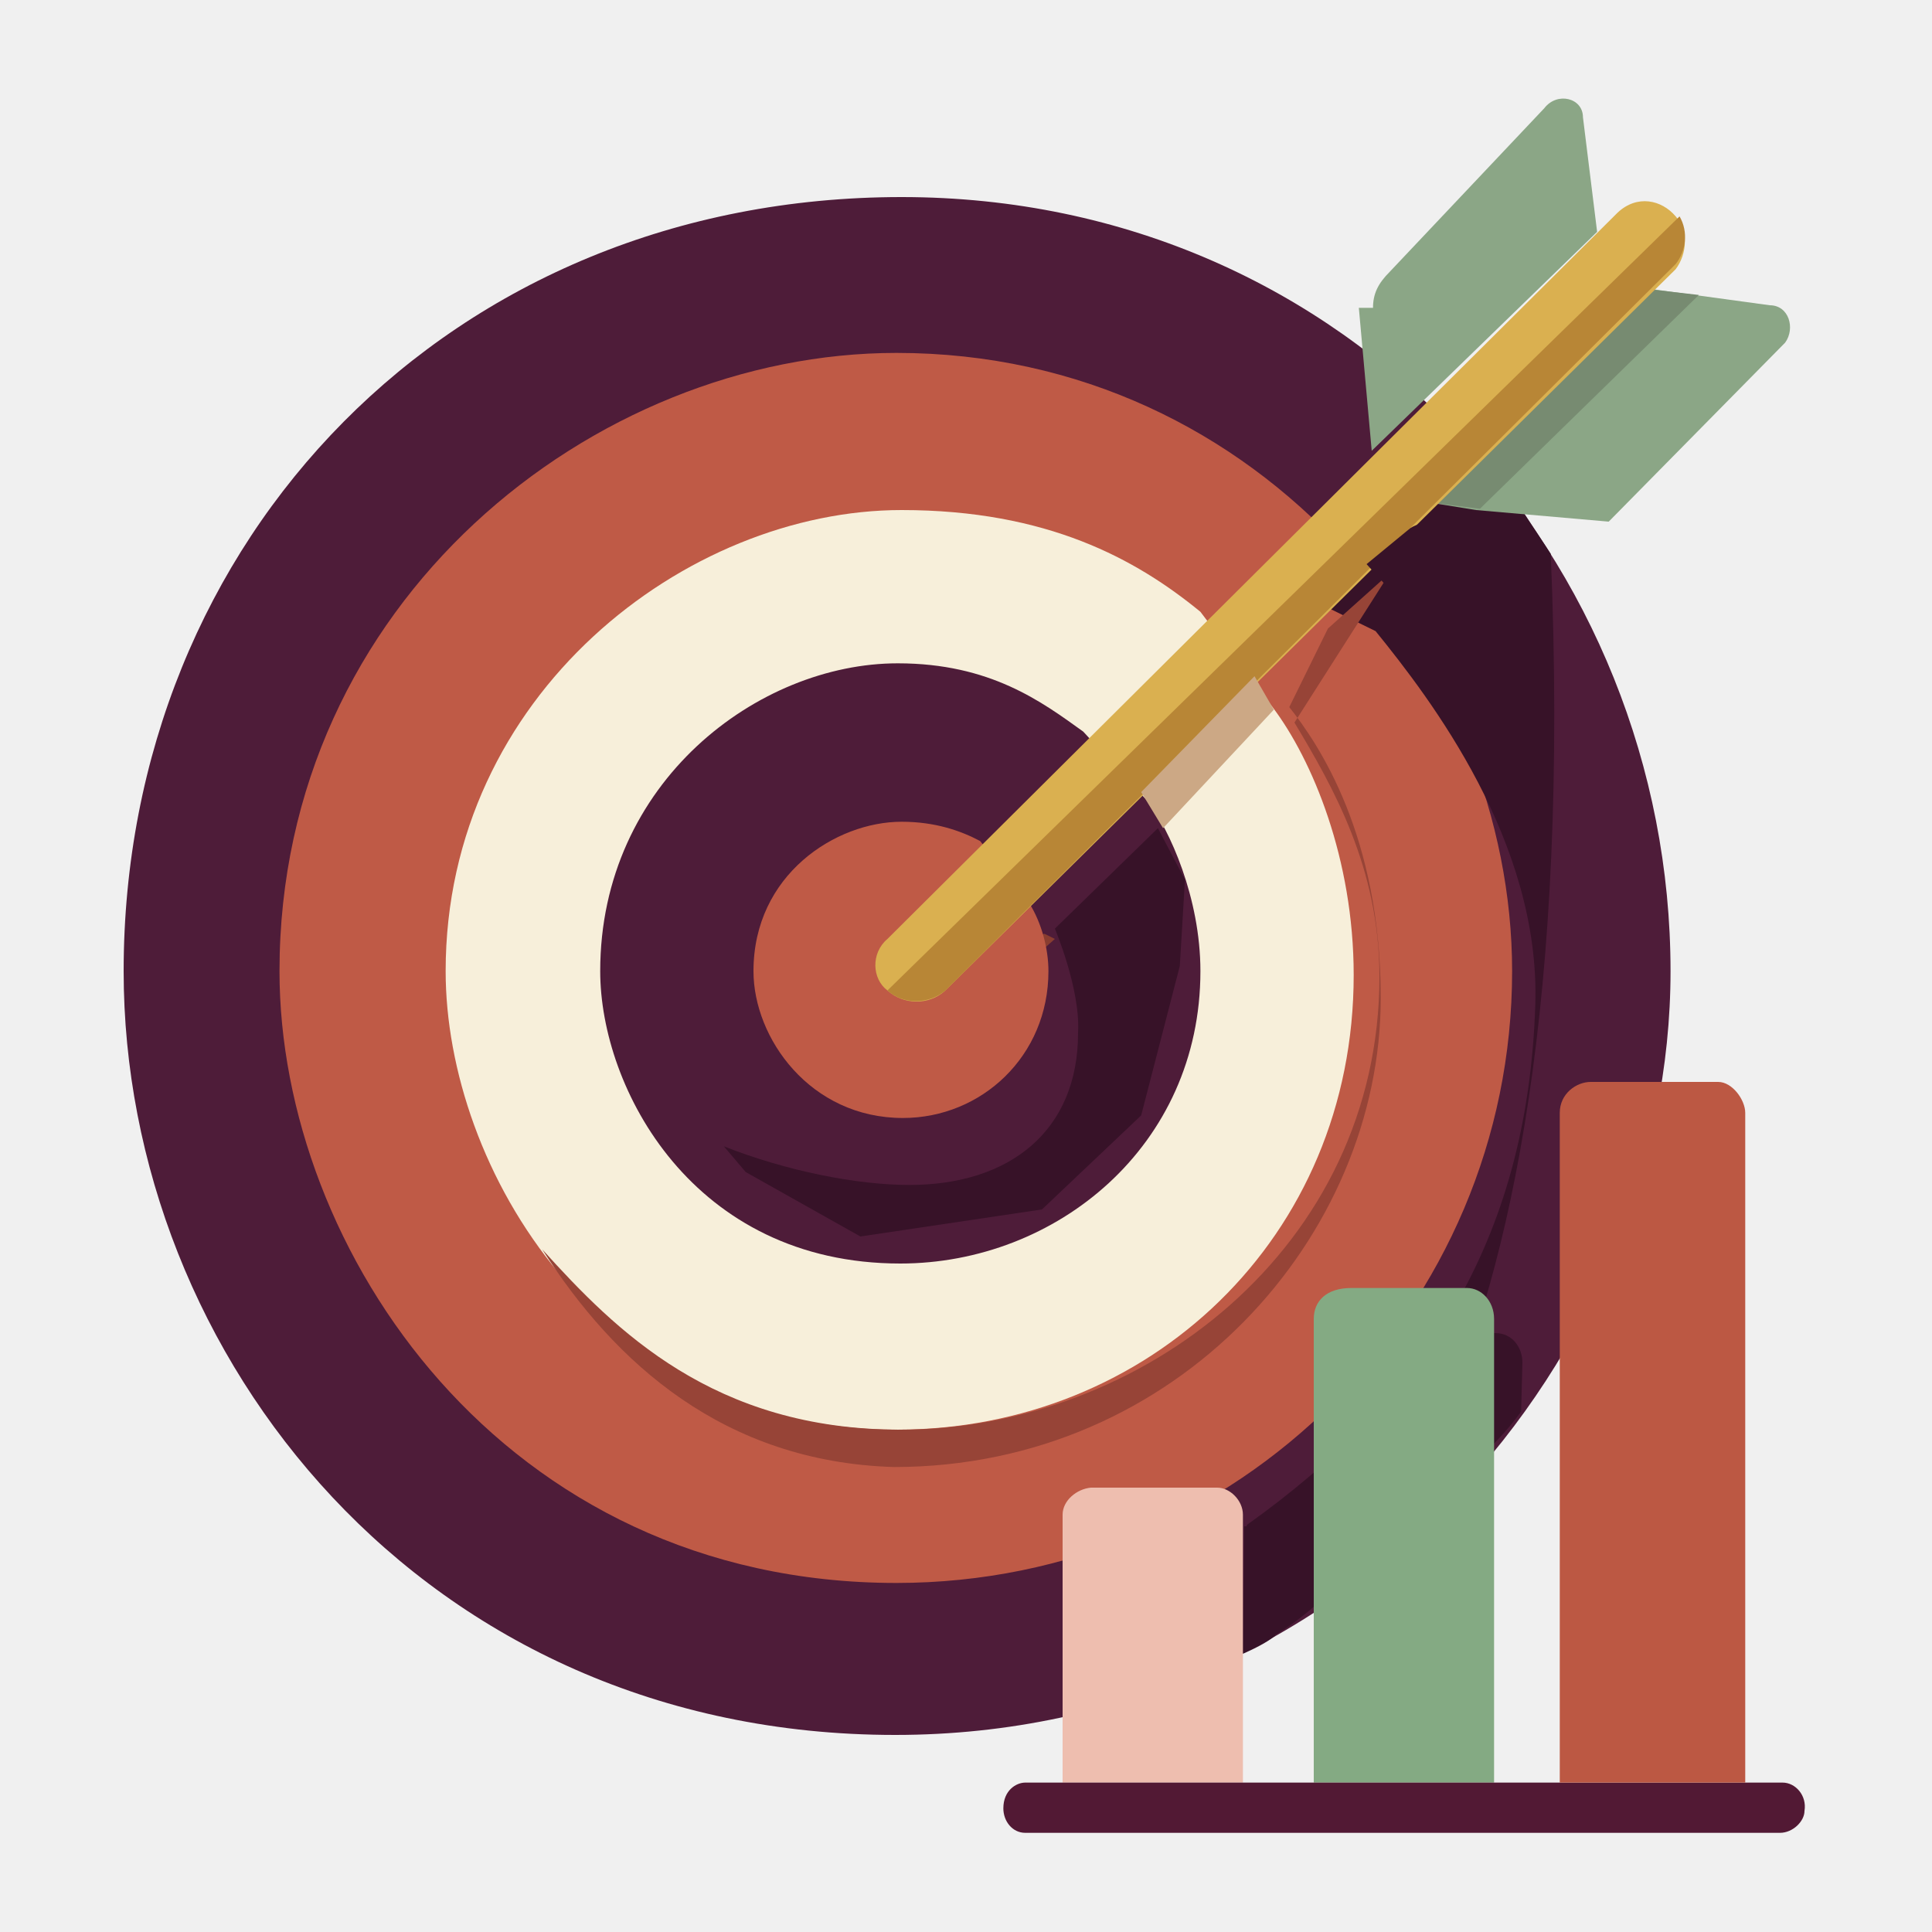
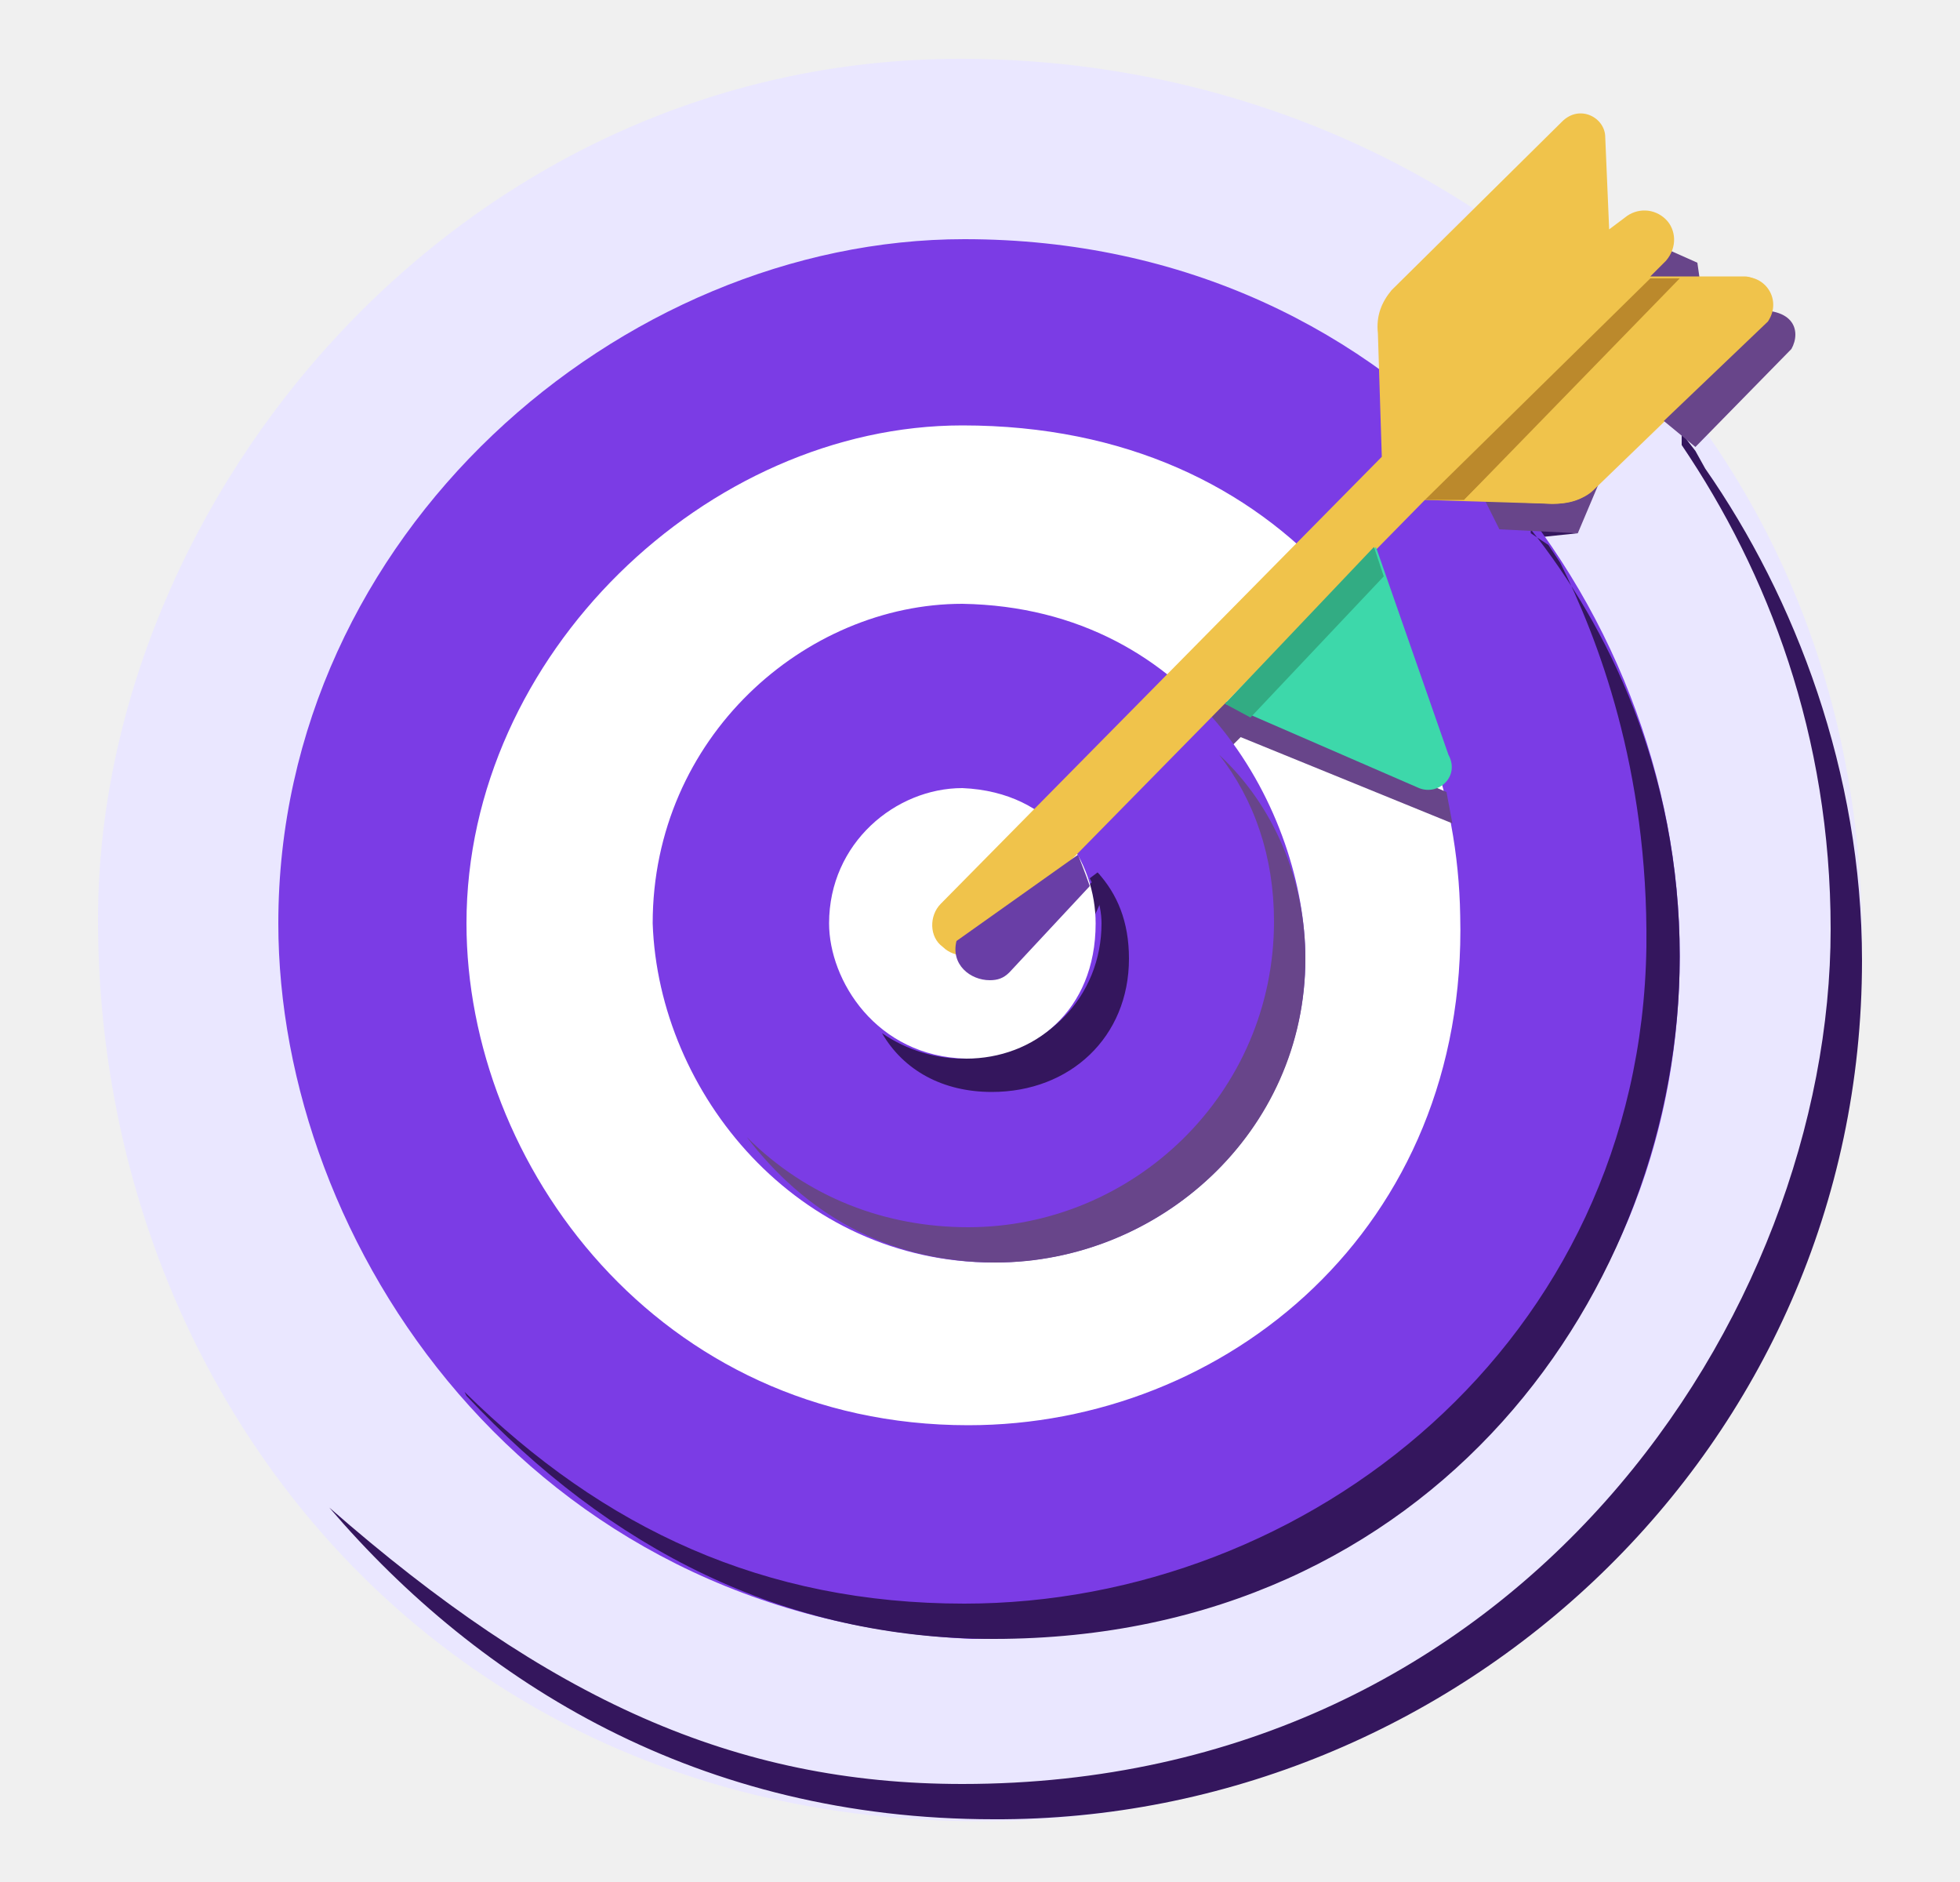
- <svg xmlns="http://www.w3.org/2000/svg" viewBox="0 0 150 150">
-   <style type="text/css">.cls-0 {fill:#4E1C39;}
- .cls-1 {fill:#BF5A46;}
- .cls-2 {fill:#F7EFDA;}
- .cls-3 {fill:#8BA686;}
- .cls-4 {fill:#778B71;}
- .cls-5 {fill:#DAB050;}
- .cls-6 {fill:#B88636;}
- .cls-7 {fill:#974437;}
- .cls-8 {fill:#CCA885;}
- .cls-9 {fill:#371228;}
- .cls-10 {fill:#893D30;}
- .cls-11 {fill:#84AA83;}
- .cls-12 {fill:#EEBEAF;}
- .cls-13 {fill:#521934;}
- .cls-14 {fill:#BC5843;}
- .cls-15 {fill:#8FA581;}
- .cls-16 {fill:#3C152C;}</style>
-   <path class="cls-0" d="m129.7 75.4c0-31.7-24.7-60.1-59.7-60.1s-60.4 26.5-60.4 60.1c0 29.9 23.3 59.3 59.9 59.3 35.5 0 60.2-29.6 60.2-59.3z" />
-   <path class="cls-1" d="m117.4 75.4c0-23.5-19.2-48-47.8-48-23.5 0-47.9 19.3-47.9 48 0 21.6 17.3 47.5 47.9 47.5 26.6 0 47.8-21.4 47.8-47.5z" />
-   <path class="cls-9" d="m120.4 43-2.1-3.2-8.3-0.8-8.1 7.6 4.9 2.4c4.3 5.3 12.8 16.4 12.4 29-0.6 18.6-8.8 30.7-22.4 40.4v9.6c5.4-1.9 26.5-15.7 23.6-85z" />
-   <path class="cls-2" d="m93.2 47.5c-5-4.1-11.9-7.9-23.2-7.9-16.7 0-35.4 14.3-35.4 35.8 0 15.2 11.9 35.6 35 35.6 19.6 0 35.5-14.9 35.5-35.3 0-9-3.2-16.7-6.3-20.8l-5.6-7.4z" />
-   <path class="cls-0" d="m84.1 56.8c-3.2-2.3-7.2-5.3-14.4-5.3-10.8 0-23.1 9.2-23.1 23.9 0 9.1 7.2 22.7 23.3 22.7 12.1 0 23.3-9.1 23.3-22.7 0-5.7-2.4-11-4.1-13.2l-5-5.4z" />
-   <path class="cls-7" d="m107.9 44.5-4.8 4.3-3 6.1c2.3 2.9 7.1 10 7.1 22.6 0 18.4-15.7 36.4-37.8 36.4-13.2-0.4-21.7-8.1-27.3-16.9 5.7 6.3 13.3 14 27.8 14 18.7 0 37.2-14.1 37.2-35.2 0-8.4-3.6-14.7-6.6-19.7l7.4-11.6z" />
-   <path class="cls-9" d="m81.9 72.1 8-7.8 2.1 4-0.4 6.7-3 11.6-7.7 7.3-14.1 2.1-8.9-5-1.7-2c4.8 1.9 10.3 3 14.4 3 7.8 0 13.1-4.2 13.1-11.8 0.2-3.4-1.8-8.1-1.8-8.1z" />
-   <path class="cls-10" d="m81.1 72.5 0.8 0.4-6.9 6.1c-1.5 1.5-4.6 1.5-5.6-1.6l3.2-3.3 8.5-1.6z" />
-   <path class="cls-1" d="m76.1 65.3c-1.5-0.8-3.5-1.5-6.1-1.5-5.1 0-11.5 4.1-11.5 11.6 0 5.2 4.4 11.4 11.6 11.4 6.1 0 11.3-4.8 11.3-11.4 0-1.7-0.5-3.7-1.5-5.3l-3.8-4.8z" />
-   <path class="cls-3" d="m106.6 23.9c0-1.1 0.4-1.9 1.3-2.8l12-12.7c1-1.3 3-0.8 3 0.7l1.1 8.9-17.5 17-1-11.1z" />
-   <path class="cls-3" d="m114.6 39.6 10.3 0.9 13.7-13.9c0.8-1.1 0.3-2.9-1.2-2.9l-9.5-1.3-17 16.6 3.7 0.6z" />
-   <path class="cls-4" d="m127.5 22.4-16.6 16.6 4 0.5 17-16.6z" />
-   <path class="cls-5" d="m68.9 76.9c1.2 1.1 3.2 1.2 4.5 0l56.7-56c0.9-1.2 1-3 0-4.1-1.1-1.3-3-1.7-4.5-0.3l-56.7 56.4c-1.3 1.1-1.2 3.1 0 4z" />
-   <path class="cls-6" d="m68.9 76.9c1.2 1.1 3.2 1.1 4.5 0l56.7-56.4c0.8-1 1-2.5 0.3-3.7l-61.5 60.1z" />
-   <path class="cls-8" d="m98.9 55.1-8.6 9.2-1.7-2.8 8.8-9z" />
-   <path class="cls-9" d="m99.1 120.6c0-1.1-0.7-2.1-2-2.1h-0.5l-0.1 9.9c0.9-0.4 1.9-0.9 2.5-1.4l0.1-6.4z" />
-   <path class="cls-9" d="m118.2 105.8c0-1.2-0.8-2.3-2.1-2.3h-1.4l-0.2 9.9c1.1-0.8 2.5-2.3 3.6-3.8l0.1-3.8z" />
-   <path class="cls-11" d="m116 138.4v-36c0-1.4-1-2.4-2.1-2.4h-9c-1.9 0-2.9 1-2.9 2.4v36h14z" />
-   <path class="cls-12" d="m96.5 138.4v-20.8c0-1.1-1-2.1-2-2.1h-9.8c-1.1 0.1-2.2 1-2.2 2.1v20.8h14z" />
-   <path class="cls-13" d="m138.2 142.3h-58.6c-1 0-1.7-0.9-1.7-1.9 0-1.4 1-2 1.7-2h58.8c1 0 1.9 1 1.7 2.2 0 0.8-0.9 1.7-1.9 1.7z" />
-   <path class="cls-14" d="m135.5 138.4v-52c0-1-1-2.4-2.1-2.4h-9.9c-1.1 0-2.4 0.9-2.4 2.4v52h14.4z" />
-   <path class="cls-9" d="m106.1 43.8 2 2.2 4.4-4.1q-1.4-1.9-3-0.9l-3.4 2.8z" />
-   <path class="cls-16" d="m90.4 64.3" />
+ <svg xmlns="http://www.w3.org/2000/svg" viewBox="0 0 100 96">
+   <style type="text/css">.cls-0 {fill:#EAE7FF;}
+ .cls-1 {fill:#34165D;}
+ .cls-2 {fill:#7B3CE5;}
+ .cls-3 {fill:#FFFFFF;}
+ .cls-4 {fill:#68458A;}
+ .cls-5 {fill:#F0C34B;}
+ .cls-6 {fill:#BB892C;}
+ .cls-7 {fill:#3DD8AA;}
+ .cls-8 {fill:#32AC83;}
+ .cls-9 {fill:#693EA6;}</style>
+   <path class="cls-0" d="m95 48c0 21.5-17.4 44.9-45 44.9s-45-21.7-45-46c0-21.4 18.4-43.9 44-43.9 24.6 0 46 18 46 45z" />
+   <path class="cls-1" d="m87 23.9-0.5-0.9-0.7-0.9v0.6c4.4 6.5 7.6 14.8 7.6 24.7 0 19.6-15.8 43.6-44.3 43.6-11.6 0-21.1-4.3-32.3-14.1 7.7 9 18.9 15.9 33.9 15.9 23.6 0.1 44.3-18.9 44.3-43.8 0-9.6-3.4-18.5-8-25.1z" />
+   <path class="cls-1" d="m78.1 26.9h-3.8l-2.2 2.1 3.6 10-0.4 3h0.7c0.3 1.6 0.5 3.2 0.5 6.6 0 10.6-8.6 23.1-23.5 24.8-10.5 0.6-17.4-3.9-21.9-9.3l-0.6-0.1c4.9 6.3 12.7 11.1 21.8 10.3 14.6-0.7 23.9-12.5 23.9-25.6 0-2.3-0.3-4.7-0.9-7l0.1-1.1-3.6-10.6 2-2.1 6.7-0.7-2.4-0.3z" />
+   <path class="cls-2" d="m49.2 12.2c-17.5 0-35 15-35 34.9 0 16.3 12.7 35.5 35.4 36.5 18.4 0.1 36.1-13.5 36.1-34.9 0-17.8-13.9-36.5-36.5-36.5z" />
+   <path class="cls-1" d="m79.6 28.7-0.6-0.9-0.9-0.6v-0.2c3.9 4.9 7.6 12.3 7.6 21.8 0 16.9-12.5 34.8-35 34.8-10.7 0-19.6-4.6-26.9-12.4l-0.1-0.2c7.1 7 15.3 10.8 25.5 10.8 17.5 0 34.5-13.3 34.8-33.5 0.1-9.1-2.5-15.8-4.4-19.6z" />
+   <path class="cls-3" d="m49.1 21.7c-13 0-25.3 11.7-25.3 25.4 0 12.3 9.8 25.6 25.6 25.6 13.1 0 25.5-10 25.1-26-0.2-12.4-8.7-25-25.4-25z" />
+   <path class="cls-4" d="m62.4 38.5 0.9-0.9 10.8 4.4-0.3-1.6-10.8-4.6-3.8-0.1 3.2 2.8z" />
+   <path class="cls-2" d="m49.1 30.8c-8 0-15.8 6.8-15.8 16.3 0.3 8.7 7.4 17.3 17.4 17.3 8.8 0 15.9-7 15.9-15.5 0-7.3-5.5-17.9-17.5-18.1z" />
+   <path class="cls-4" d="m62.2 38.5c1.8 2.3 2.8 5.2 2.8 8.5 0 8.8-7.2 15.6-15.6 15.6-4.2 0-8.2-1.5-11.3-4.6 2.9 3.8 7.1 6.4 12.7 6.4 8.3 0 15.8-6.6 15.8-15.5 0-4-1.6-7.8-4.4-10.4z" />
+   <path class="cls-1" d="m56.1 44.6-5.4 5.5-1.9-2.1c-0.7 3 5 4 7.4-2.1l-0.1-1.3z" />
+   <path class="cls-1" d="m56 44.5-0.4 0.3 0.2 0.4c0.3 0.8 0.4 1.4 0.4 1.9 0 3.7-2.8 6.8-7.1 6.9-1.3 0-2.8-0.4-4.1-1.3 1.1 1.9 3.1 3 5.6 3 4 0 7-2.8 7-6.8 0-1.9-0.6-3.3-1.6-4.4z" />
+   <path class="cls-3" d="m49.1 40.2c-3.4 0-6.8 2.8-6.8 6.9 0 2.9 2.4 6.8 7 6.9 3.4 0 6.6-2.4 6.6-6.9 0-3.1-2.1-6.7-6.8-6.9z" />
+   <path class="cls-4" d="m81.2 7.4 0.1 6 2.6-1.2 2.7 1.2 0.2 1.4-1.1 0.1-5.2 12.3-4-0.2-1.5-3 6.2-16.6z" />
+   <path class="cls-5" d="m90.2 15.1c-0.2-0.6-0.7-1-1.2-1h-4.8l0.8-0.8c0.6-0.7 0.5-1.6 0-2.1-0.6-0.6-1.5-0.6-2.1-0.1l-0.8 0.6-0.2-4.7c0-1-1.3-1.7-2.2-0.8l-8.7 8.6c-0.5 0.6-0.8 1.3-0.7 2.2l0.2 6.3-22.5 22.8c-0.6 0.6-0.6 1.7 0.1 2.2 0.6 0.6 1.7 0.6 2.3-0.1l22.3-22.7 6.5 0.2c0.7 0 1.6-0.2 2.1-0.7l8.9-8.6c0.3-0.3 0.3-0.9 0-1.3z" />
+   <path class="cls-6" d="m74.7 25.5 11.4-11.3h-1.9l-11.5 11.3h2z" />
+   <path class="cls-7" d="m62.5 35.9 9.9 4.3c1 0.4 2.1-0.6 1.5-1.7l-3.7-10.6-7.7 8z" />
+   <path class="cls-8" d="m62.5 35.9 1.3 0.7 6.8-7.2-0.5-1.5-7.6 8z" />
+   <path class="cls-9" d="m50.5 50c0.4 0 0.7-0.1 1-0.4l4.1-4.4c-0.2-0.6-0.6-1.6-0.6-1.6l-6.2 4.4c-0.3 1.2 0.7 2 1.7 2z" />
+   <path class="cls-4" d="m88.9 15.9-4.1 5.5 1.7 1.4 4.9-5c0.5-0.9 0.2-2.3-2.5-1.9z" />
+   <path class="cls-5" d="m85.7 14.2-11 11.3 4.5 0.2c0.9 0 1.6-0.2 2.1-0.8l8.9-8.5c0.8-1.2-0.3-2.6-1.6-2.2h-2.9z" />
</svg>
